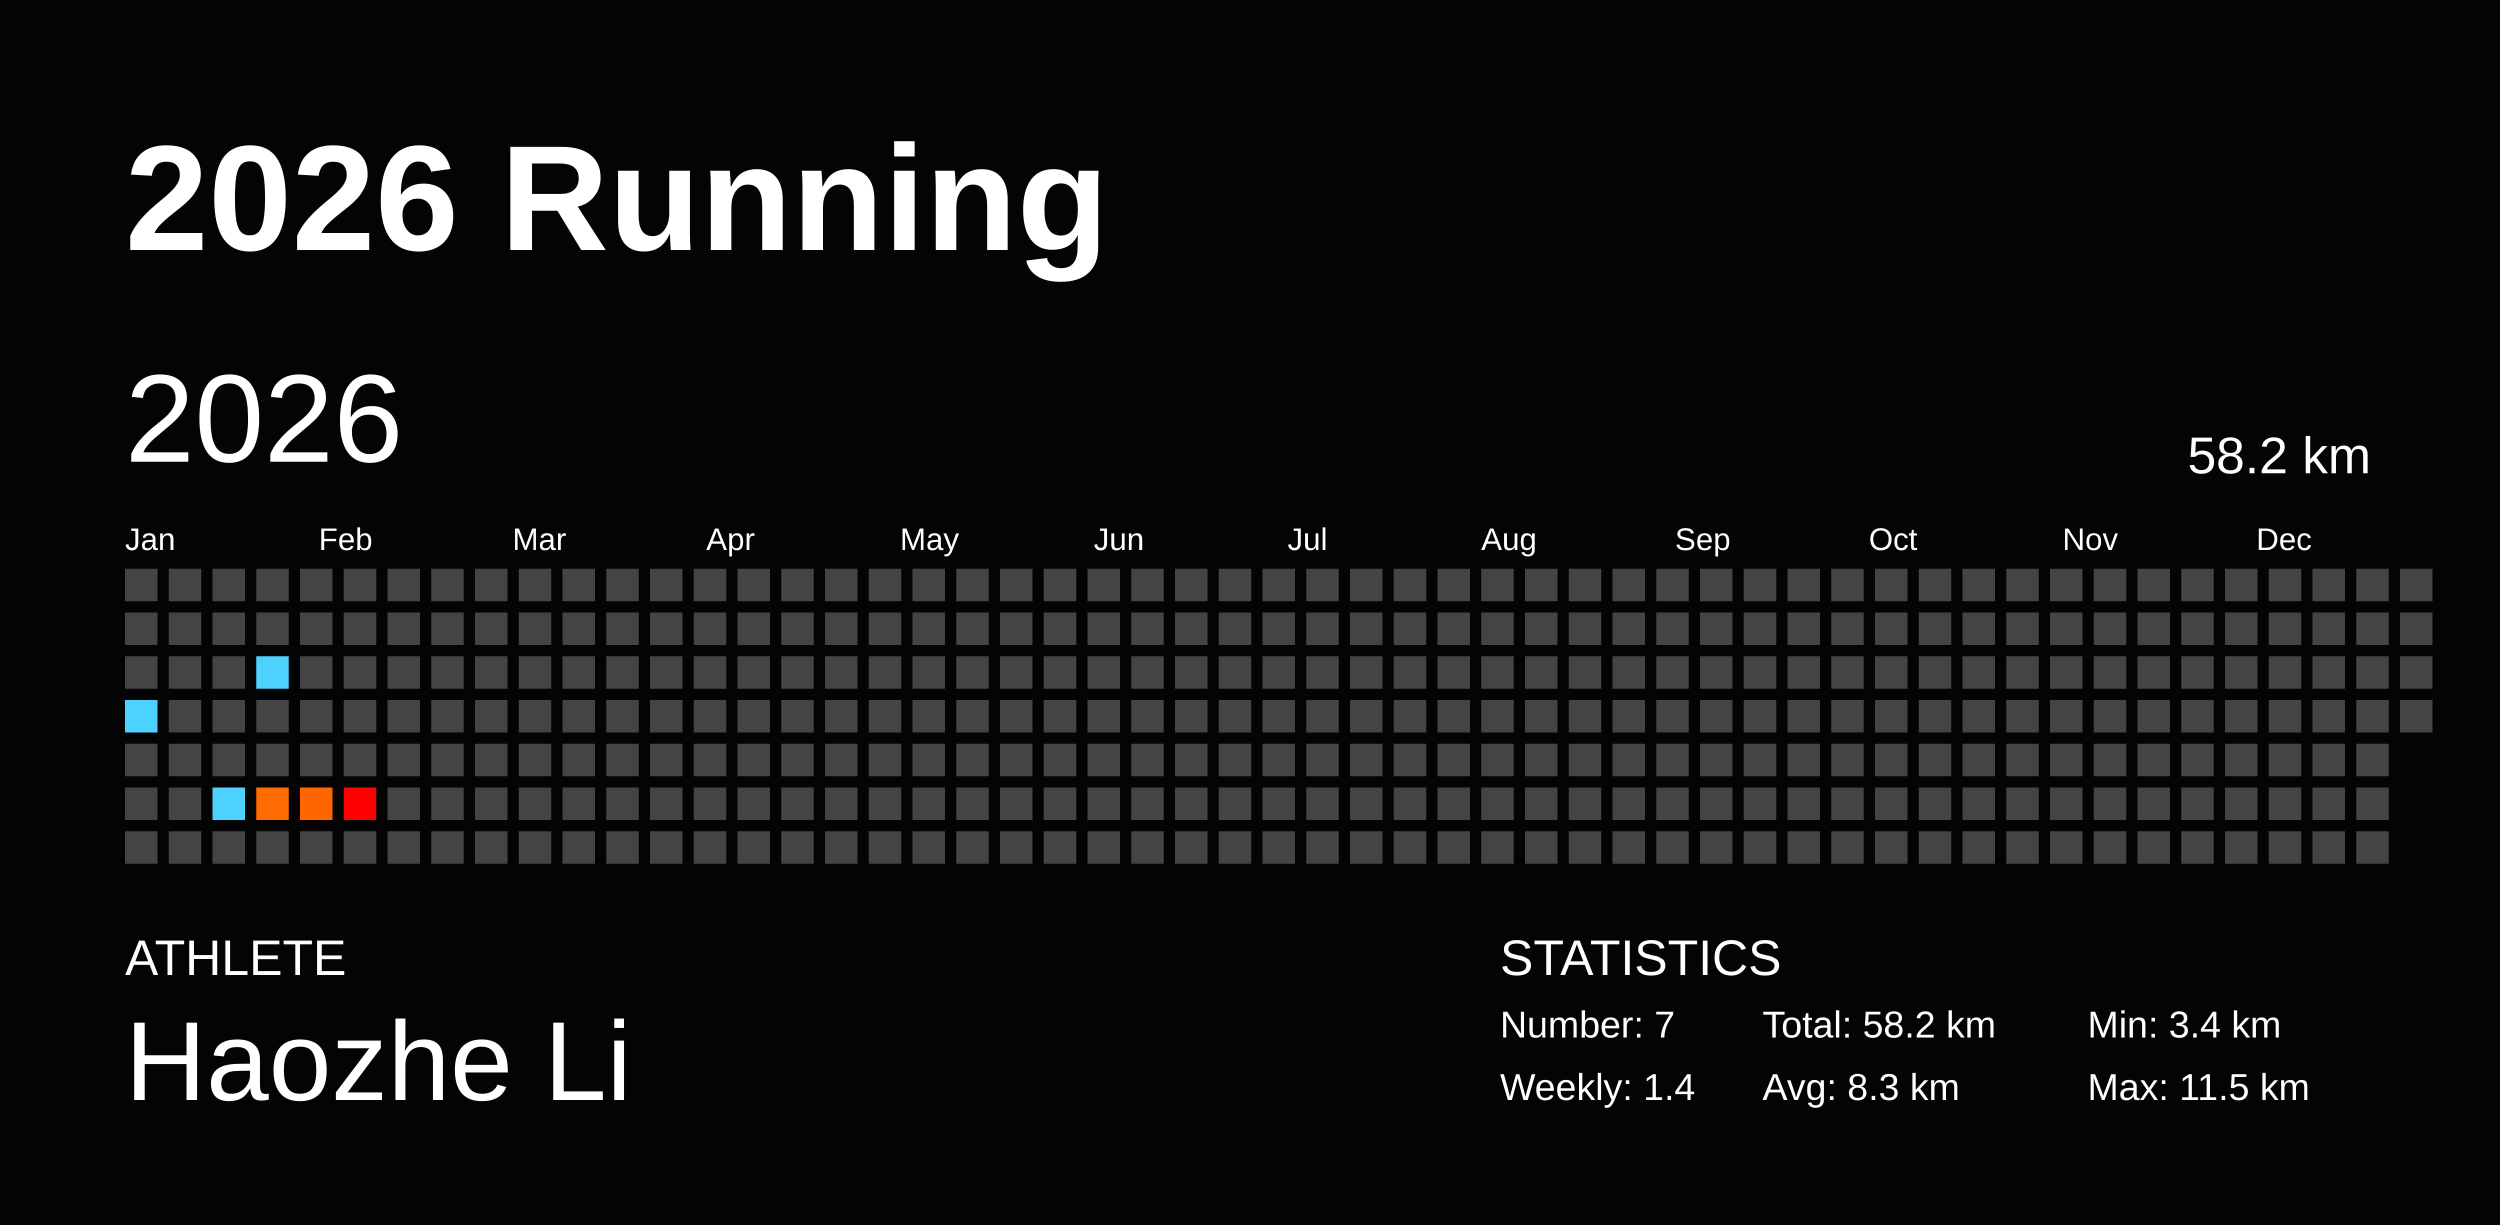
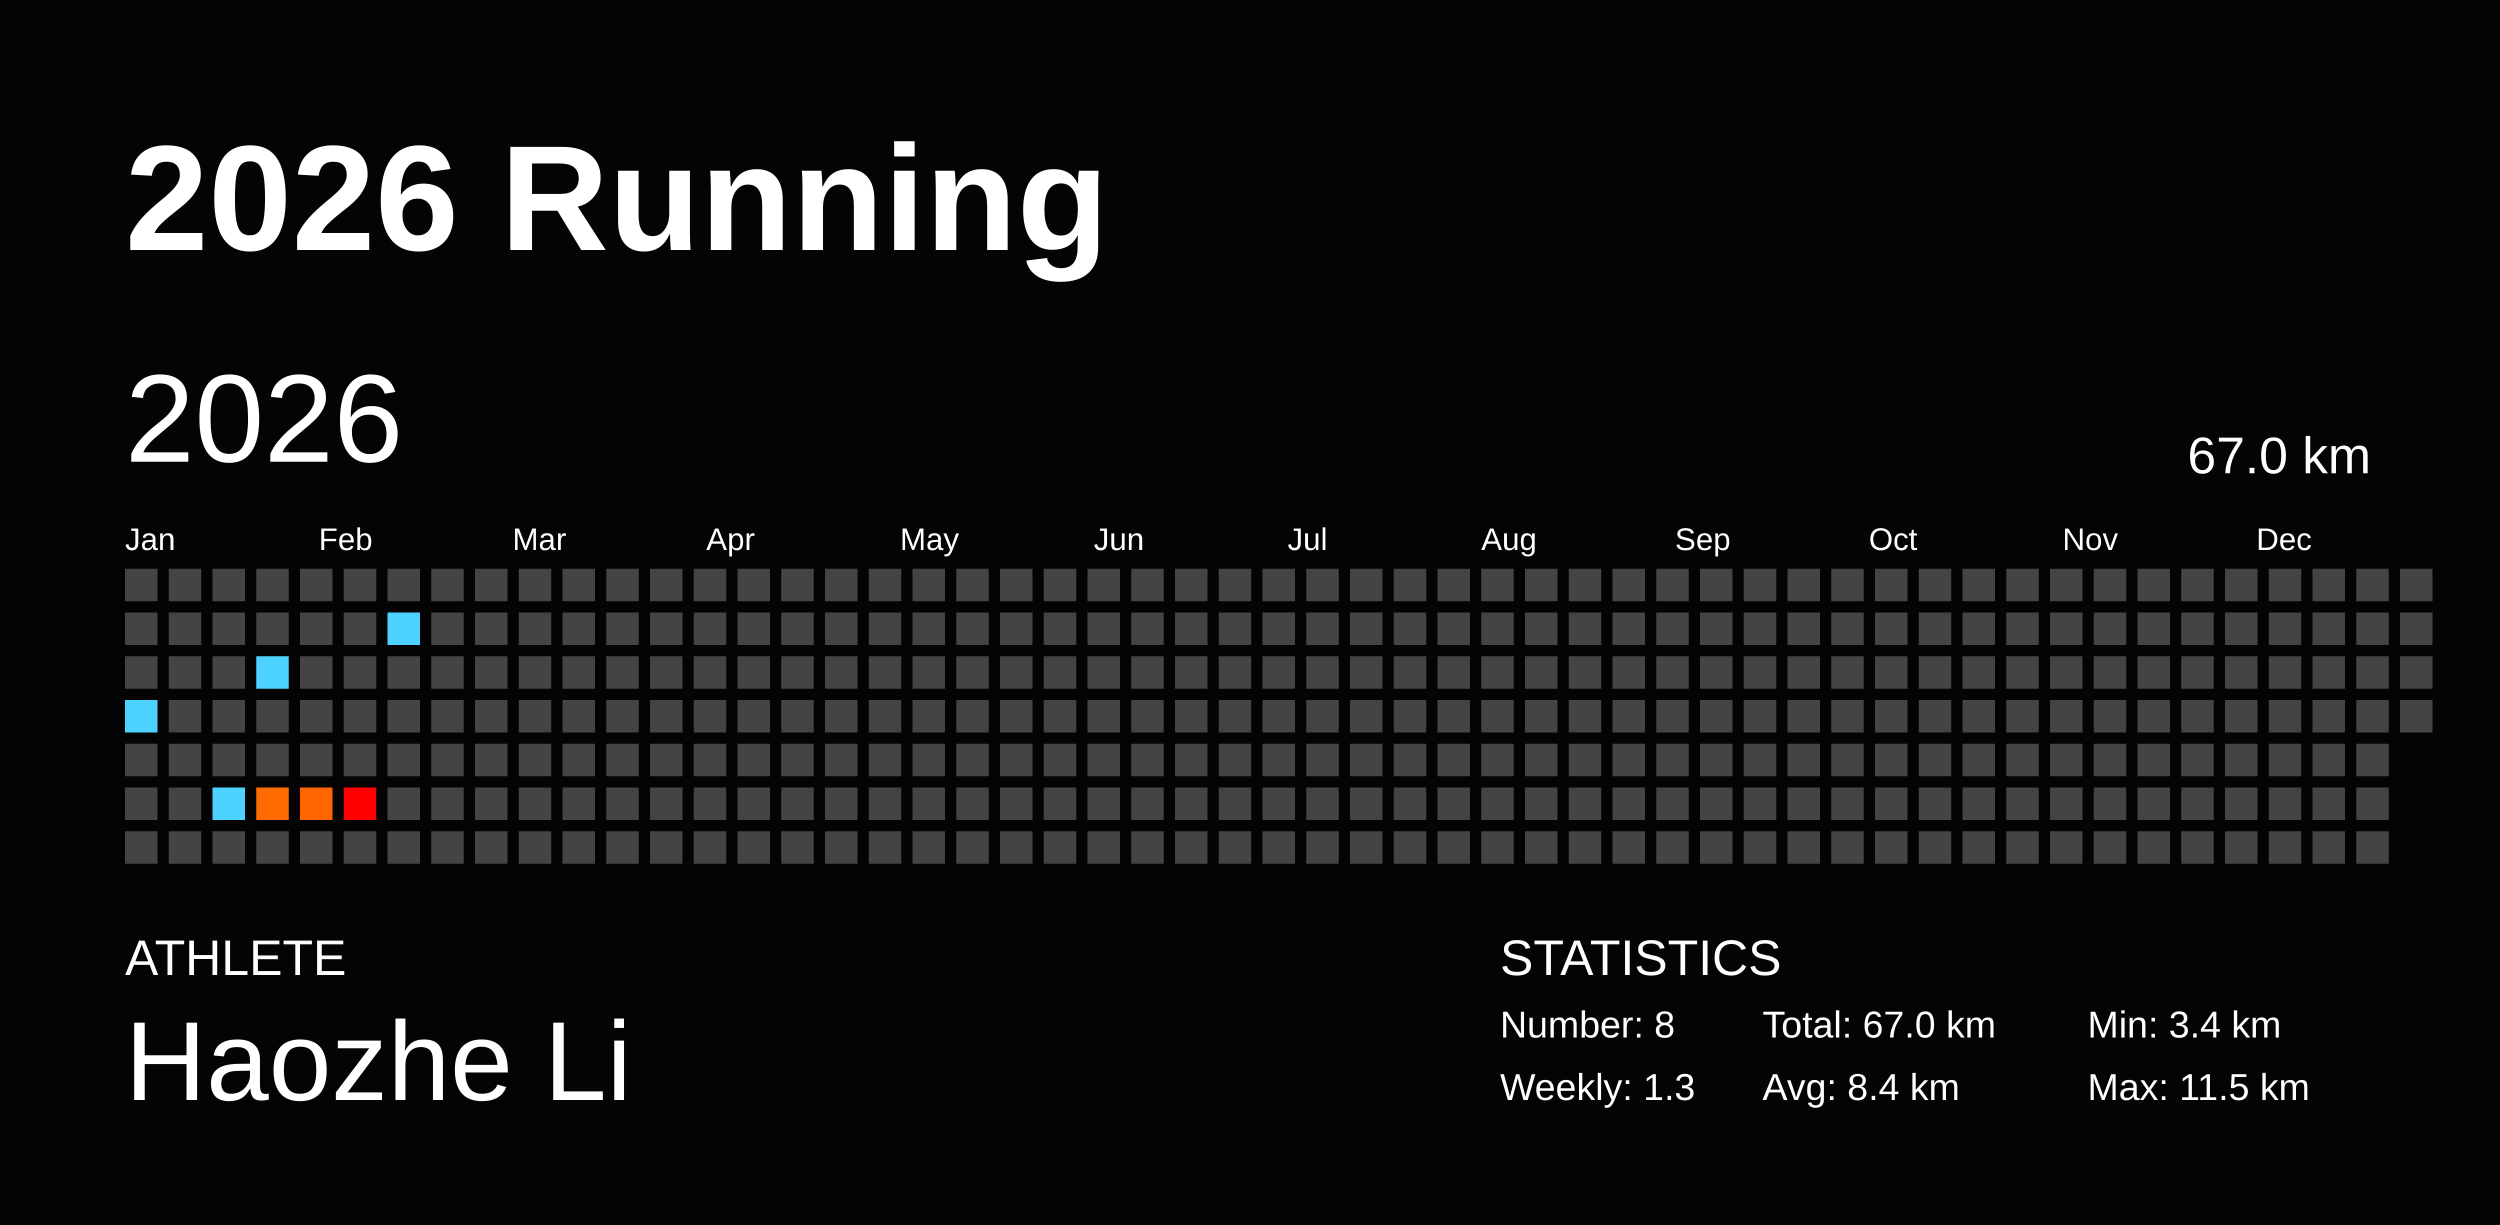
<svg xmlns="http://www.w3.org/2000/svg" baseProfile="full" height="98mm" version="1.1" viewBox="0,0,200,98" width="200mm">
  <defs />
  <rect fill="#040404" height="98" width="200" x="0" y="0" />
  <text fill="#FFFFFF" style="font-size:12px; font-family:Arial; font-weight:bold;" x="10" y="20">2026 Running</text>
  <text fill="#FFFFFF" style="font-size:4px; font-family:Arial" x="10" y="78">ATHLETE</text>
  <text fill="#FFFFFF" style="font-size:9px; font-family:Arial" x="10" y="88">Haozhe Li</text>
  <text fill="#FFFFFF" style="font-size:4px; font-family:Arial" x="120" y="78">STATISTICS</text>
-   <text fill="#FFFFFF" style="font-size:3px; font-family:Arial" x="120" y="83">Number: 7</text>
-   <text fill="#FFFFFF" style="font-size:3px; font-family:Arial" x="120" y="88">Weekly: 1.4</text>
-   <text fill="#FFFFFF" style="font-size:3px; font-family:Arial" x="141" y="83">Total: 58.2 km</text>
-   <text fill="#FFFFFF" style="font-size:3px; font-family:Arial" x="141" y="88">Avg: 8.3 km</text>
+   <text fill="#FFFFFF" style="font-size:3px; font-family:Arial" x="120" y="83">Number: 8</text>
+   <text fill="#FFFFFF" style="font-size:3px; font-family:Arial" x="120" y="88">Weekly: 1.3</text>
+   <text fill="#FFFFFF" style="font-size:3px; font-family:Arial" x="141" y="83">Total: 67.0 km</text>
+   <text fill="#FFFFFF" style="font-size:3px; font-family:Arial" x="141" y="88">Avg: 8.4 km</text>
  <text fill="#FFFFFF" style="font-size:3px; font-family:Arial" x="167" y="83">Min: 3.4 km</text>
  <text fill="#FFFFFF" style="font-size:3px; font-family:Arial" x="167" y="88">Max: 11.5 km</text>
  <text dominant-baseline="hanging" fill="#FFFFFF" style="font-size:10.0px; font-family:Arial;" x="10" y="30">2026</text>
-   <text dominant-baseline="hanging" fill="#FFFFFF" style="font-size:4.125px; font-family:Arial;" x="175" y="35">58.2 km</text>
+   <text dominant-baseline="hanging" fill="#FFFFFF" style="font-size:4.125px; font-family:Arial;" x="175" y="35">67.0 km</text>
  <text fill="#FFFFFF" style="font-size:2.5px; font-family:Arial" x="10.0" y="44">Jan</text>
  <text fill="#FFFFFF" style="font-size:2.5px; font-family:Arial" x="25.5" y="44">Feb</text>
  <text fill="#FFFFFF" style="font-size:2.5px; font-family:Arial" x="41.0" y="44">Mar</text>
  <text fill="#FFFFFF" style="font-size:2.5px; font-family:Arial" x="56.5" y="44">Apr</text>
  <text fill="#FFFFFF" style="font-size:2.5px; font-family:Arial" x="72.0" y="44">May</text>
  <text fill="#FFFFFF" style="font-size:2.5px; font-family:Arial" x="87.5" y="44">Jun</text>
  <text fill="#FFFFFF" style="font-size:2.5px; font-family:Arial" x="103.0" y="44">Jul</text>
  <text fill="#FFFFFF" style="font-size:2.5px; font-family:Arial" x="118.5" y="44">Aug</text>
  <text fill="#FFFFFF" style="font-size:2.5px; font-family:Arial" x="134.0" y="44">Sep</text>
  <text fill="#FFFFFF" style="font-size:2.5px; font-family:Arial" x="149.5" y="44">Oct</text>
  <text fill="#FFFFFF" style="font-size:2.5px; font-family:Arial" x="165.0" y="44">Nov</text>
  <text fill="#FFFFFF" style="font-size:2.5px; font-family:Arial" x="180.5" y="44">Dec</text>
  <rect fill="#444444" height="2.6" width="2.6" x="10.0" y="45.5" />
  <rect fill="#444444" height="2.6" width="2.6" x="10.0" y="49.0" />
  <rect fill="#444444" height="2.6" width="2.6" x="10.0" y="52.5" />
  <rect fill="#4dd2ff" height="2.6" width="2.6" x="10.0" y="56.0" />
  <rect fill="#444444" height="2.6" width="2.6" x="10.0" y="59.5" />
  <rect fill="#444444" height="2.6" width="2.6" x="10.0" y="63.0" />
  <rect fill="#444444" height="2.6" width="2.6" x="10.0" y="66.5" />
  <rect fill="#444444" height="2.6" width="2.6" x="13.5" y="45.5" />
  <rect fill="#444444" height="2.6" width="2.6" x="13.5" y="49.0" />
  <rect fill="#444444" height="2.6" width="2.6" x="13.5" y="52.5" />
  <rect fill="#444444" height="2.6" width="2.6" x="13.5" y="56.0" />
  <rect fill="#444444" height="2.6" width="2.6" x="13.5" y="59.5" />
  <rect fill="#444444" height="2.6" width="2.6" x="13.5" y="63.0" />
  <rect fill="#444444" height="2.6" width="2.6" x="13.5" y="66.5" />
  <rect fill="#444444" height="2.6" width="2.6" x="17.0" y="45.5" />
  <rect fill="#444444" height="2.6" width="2.6" x="17.0" y="49.0" />
  <rect fill="#444444" height="2.6" width="2.6" x="17.0" y="52.5" />
  <rect fill="#444444" height="2.6" width="2.6" x="17.0" y="56.0" />
  <rect fill="#444444" height="2.6" width="2.6" x="17.0" y="59.5" />
  <rect fill="#4dd2ff" height="2.6" width="2.6" x="17.0" y="63.0" />
  <rect fill="#444444" height="2.6" width="2.6" x="17.0" y="66.5" />
  <rect fill="#444444" height="2.6" width="2.6" x="20.5" y="45.5" />
  <rect fill="#444444" height="2.6" width="2.6" x="20.5" y="49.0" />
  <rect fill="#4dd2ff" height="2.6" width="2.6" x="20.5" y="52.5" />
  <rect fill="#444444" height="2.6" width="2.6" x="20.5" y="56.0" />
  <rect fill="#444444" height="2.6" width="2.6" x="20.5" y="59.5" />
  <rect fill="#ff6b00" height="2.6" width="2.6" x="20.5" y="63.0" />
  <rect fill="#444444" height="2.6" width="2.6" x="20.5" y="66.5" />
  <rect fill="#444444" height="2.6" width="2.6" x="24.0" y="45.5" />
  <rect fill="#444444" height="2.6" width="2.6" x="24.0" y="49.0" />
  <rect fill="#444444" height="2.6" width="2.6" x="24.0" y="52.5" />
  <rect fill="#444444" height="2.6" width="2.6" x="24.0" y="56.0" />
  <rect fill="#444444" height="2.6" width="2.6" x="24.0" y="59.5" />
  <rect fill="#ff6600" height="2.6" width="2.6" x="24.0" y="63.0" />
  <rect fill="#444444" height="2.6" width="2.6" x="24.0" y="66.5" />
  <rect fill="#444444" height="2.6" width="2.6" x="27.5" y="45.5" />
  <rect fill="#444444" height="2.6" width="2.6" x="27.5" y="49.0" />
  <rect fill="#444444" height="2.6" width="2.6" x="27.5" y="52.5" />
  <rect fill="#444444" height="2.6" width="2.6" x="27.5" y="56.0" />
  <rect fill="#444444" height="2.6" width="2.6" x="27.5" y="59.5" />
  <rect fill="#ff0000" height="2.6" width="2.6" x="27.5" y="63.0" />
  <rect fill="#444444" height="2.6" width="2.6" x="27.5" y="66.5" />
  <rect fill="#444444" height="2.6" width="2.6" x="31.0" y="45.5" />
-   <rect fill="#444444" height="2.6" width="2.6" x="31.0" y="49.0" />
+   <rect fill="#4dd2ff" height="2.6" width="2.6" x="31.0" y="49.0" />
  <rect fill="#444444" height="2.6" width="2.6" x="31.0" y="52.5" />
  <rect fill="#444444" height="2.6" width="2.6" x="31.0" y="56.0" />
  <rect fill="#444444" height="2.6" width="2.6" x="31.0" y="59.5" />
  <rect fill="#444444" height="2.6" width="2.6" x="31.0" y="63.0" />
  <rect fill="#444444" height="2.6" width="2.6" x="31.0" y="66.5" />
  <rect fill="#444444" height="2.6" width="2.6" x="34.5" y="45.5" />
  <rect fill="#444444" height="2.6" width="2.6" x="34.5" y="49.0" />
  <rect fill="#444444" height="2.6" width="2.6" x="34.5" y="52.5" />
  <rect fill="#444444" height="2.6" width="2.6" x="34.5" y="56.0" />
  <rect fill="#444444" height="2.6" width="2.6" x="34.5" y="59.5" />
  <rect fill="#444444" height="2.6" width="2.6" x="34.5" y="63.0" />
  <rect fill="#444444" height="2.6" width="2.6" x="34.5" y="66.5" />
  <rect fill="#444444" height="2.6" width="2.6" x="38.0" y="45.5" />
  <rect fill="#444444" height="2.6" width="2.6" x="38.0" y="49.0" />
  <rect fill="#444444" height="2.6" width="2.6" x="38.0" y="52.5" />
  <rect fill="#444444" height="2.6" width="2.6" x="38.0" y="56.0" />
  <rect fill="#444444" height="2.6" width="2.6" x="38.0" y="59.5" />
  <rect fill="#444444" height="2.6" width="2.6" x="38.0" y="63.0" />
  <rect fill="#444444" height="2.6" width="2.6" x="38.0" y="66.5" />
  <rect fill="#444444" height="2.6" width="2.6" x="41.5" y="45.5" />
  <rect fill="#444444" height="2.6" width="2.6" x="41.5" y="49.0" />
  <rect fill="#444444" height="2.6" width="2.6" x="41.5" y="52.5" />
  <rect fill="#444444" height="2.6" width="2.6" x="41.5" y="56.0" />
  <rect fill="#444444" height="2.6" width="2.6" x="41.5" y="59.5" />
  <rect fill="#444444" height="2.6" width="2.6" x="41.5" y="63.0" />
  <rect fill="#444444" height="2.6" width="2.6" x="41.5" y="66.5" />
  <rect fill="#444444" height="2.6" width="2.6" x="45.0" y="45.5" />
  <rect fill="#444444" height="2.6" width="2.6" x="45.0" y="49.0" />
  <rect fill="#444444" height="2.6" width="2.6" x="45.0" y="52.5" />
  <rect fill="#444444" height="2.6" width="2.6" x="45.0" y="56.0" />
  <rect fill="#444444" height="2.6" width="2.6" x="45.0" y="59.5" />
  <rect fill="#444444" height="2.6" width="2.6" x="45.0" y="63.0" />
  <rect fill="#444444" height="2.6" width="2.6" x="45.0" y="66.5" />
  <rect fill="#444444" height="2.6" width="2.6" x="48.5" y="45.5" />
  <rect fill="#444444" height="2.6" width="2.6" x="48.5" y="49.0" />
  <rect fill="#444444" height="2.6" width="2.6" x="48.5" y="52.5" />
  <rect fill="#444444" height="2.6" width="2.6" x="48.5" y="56.0" />
  <rect fill="#444444" height="2.6" width="2.6" x="48.5" y="59.5" />
  <rect fill="#444444" height="2.6" width="2.6" x="48.5" y="63.0" />
  <rect fill="#444444" height="2.6" width="2.6" x="48.5" y="66.5" />
  <rect fill="#444444" height="2.6" width="2.6" x="52.0" y="45.5" />
  <rect fill="#444444" height="2.6" width="2.6" x="52.0" y="49.0" />
  <rect fill="#444444" height="2.6" width="2.6" x="52.0" y="52.5" />
  <rect fill="#444444" height="2.6" width="2.6" x="52.0" y="56.0" />
  <rect fill="#444444" height="2.6" width="2.6" x="52.0" y="59.5" />
  <rect fill="#444444" height="2.6" width="2.6" x="52.0" y="63.0" />
  <rect fill="#444444" height="2.6" width="2.6" x="52.0" y="66.5" />
  <rect fill="#444444" height="2.6" width="2.6" x="55.5" y="45.5" />
  <rect fill="#444444" height="2.6" width="2.6" x="55.5" y="49.0" />
  <rect fill="#444444" height="2.6" width="2.6" x="55.5" y="52.5" />
  <rect fill="#444444" height="2.6" width="2.6" x="55.5" y="56.0" />
  <rect fill="#444444" height="2.6" width="2.6" x="55.5" y="59.5" />
  <rect fill="#444444" height="2.6" width="2.6" x="55.5" y="63.0" />
  <rect fill="#444444" height="2.6" width="2.6" x="55.5" y="66.5" />
  <rect fill="#444444" height="2.6" width="2.6" x="59.0" y="45.5" />
  <rect fill="#444444" height="2.6" width="2.6" x="59.0" y="49.0" />
  <rect fill="#444444" height="2.6" width="2.6" x="59.0" y="52.5" />
  <rect fill="#444444" height="2.6" width="2.6" x="59.0" y="56.0" />
  <rect fill="#444444" height="2.6" width="2.6" x="59.0" y="59.5" />
  <rect fill="#444444" height="2.6" width="2.6" x="59.0" y="63.0" />
  <rect fill="#444444" height="2.6" width="2.6" x="59.0" y="66.5" />
  <rect fill="#444444" height="2.6" width="2.6" x="62.5" y="45.5" />
  <rect fill="#444444" height="2.6" width="2.6" x="62.5" y="49.0" />
  <rect fill="#444444" height="2.6" width="2.6" x="62.5" y="52.5" />
  <rect fill="#444444" height="2.6" width="2.6" x="62.5" y="56.0" />
  <rect fill="#444444" height="2.6" width="2.6" x="62.5" y="59.5" />
  <rect fill="#444444" height="2.6" width="2.6" x="62.5" y="63.0" />
  <rect fill="#444444" height="2.6" width="2.6" x="62.5" y="66.5" />
  <rect fill="#444444" height="2.6" width="2.6" x="66.0" y="45.5" />
  <rect fill="#444444" height="2.6" width="2.6" x="66.0" y="49.0" />
  <rect fill="#444444" height="2.6" width="2.6" x="66.0" y="52.5" />
  <rect fill="#444444" height="2.6" width="2.6" x="66.0" y="56.0" />
  <rect fill="#444444" height="2.6" width="2.6" x="66.0" y="59.5" />
  <rect fill="#444444" height="2.6" width="2.6" x="66.0" y="63.0" />
  <rect fill="#444444" height="2.6" width="2.6" x="66.0" y="66.5" />
  <rect fill="#444444" height="2.6" width="2.6" x="69.5" y="45.5" />
  <rect fill="#444444" height="2.6" width="2.6" x="69.5" y="49.0" />
  <rect fill="#444444" height="2.6" width="2.6" x="69.5" y="52.5" />
  <rect fill="#444444" height="2.6" width="2.6" x="69.5" y="56.0" />
  <rect fill="#444444" height="2.6" width="2.6" x="69.5" y="59.5" />
  <rect fill="#444444" height="2.6" width="2.6" x="69.5" y="63.0" />
  <rect fill="#444444" height="2.6" width="2.6" x="69.5" y="66.5" />
  <rect fill="#444444" height="2.6" width="2.6" x="73.0" y="45.5" />
  <rect fill="#444444" height="2.6" width="2.6" x="73.0" y="49.0" />
  <rect fill="#444444" height="2.6" width="2.6" x="73.0" y="52.5" />
  <rect fill="#444444" height="2.6" width="2.6" x="73.0" y="56.0" />
  <rect fill="#444444" height="2.6" width="2.6" x="73.0" y="59.5" />
  <rect fill="#444444" height="2.6" width="2.6" x="73.0" y="63.0" />
  <rect fill="#444444" height="2.6" width="2.6" x="73.0" y="66.5" />
  <rect fill="#444444" height="2.6" width="2.6" x="76.5" y="45.5" />
  <rect fill="#444444" height="2.6" width="2.6" x="76.5" y="49.0" />
  <rect fill="#444444" height="2.6" width="2.6" x="76.5" y="52.5" />
  <rect fill="#444444" height="2.6" width="2.6" x="76.5" y="56.0" />
  <rect fill="#444444" height="2.6" width="2.6" x="76.5" y="59.5" />
  <rect fill="#444444" height="2.6" width="2.6" x="76.5" y="63.0" />
  <rect fill="#444444" height="2.6" width="2.6" x="76.5" y="66.5" />
  <rect fill="#444444" height="2.6" width="2.6" x="80.0" y="45.5" />
  <rect fill="#444444" height="2.6" width="2.6" x="80.0" y="49.0" />
  <rect fill="#444444" height="2.6" width="2.6" x="80.0" y="52.5" />
  <rect fill="#444444" height="2.6" width="2.6" x="80.0" y="56.0" />
  <rect fill="#444444" height="2.6" width="2.6" x="80.0" y="59.5" />
  <rect fill="#444444" height="2.6" width="2.6" x="80.0" y="63.0" />
  <rect fill="#444444" height="2.6" width="2.6" x="80.0" y="66.5" />
  <rect fill="#444444" height="2.6" width="2.6" x="83.5" y="45.5" />
  <rect fill="#444444" height="2.6" width="2.6" x="83.5" y="49.0" />
  <rect fill="#444444" height="2.6" width="2.6" x="83.5" y="52.5" />
  <rect fill="#444444" height="2.6" width="2.6" x="83.5" y="56.0" />
  <rect fill="#444444" height="2.6" width="2.6" x="83.5" y="59.5" />
  <rect fill="#444444" height="2.6" width="2.6" x="83.5" y="63.0" />
  <rect fill="#444444" height="2.6" width="2.6" x="83.5" y="66.5" />
  <rect fill="#444444" height="2.6" width="2.6" x="87.0" y="45.5" />
  <rect fill="#444444" height="2.6" width="2.6" x="87.0" y="49.0" />
  <rect fill="#444444" height="2.6" width="2.6" x="87.0" y="52.5" />
  <rect fill="#444444" height="2.6" width="2.6" x="87.0" y="56.0" />
  <rect fill="#444444" height="2.6" width="2.6" x="87.0" y="59.5" />
  <rect fill="#444444" height="2.6" width="2.6" x="87.0" y="63.0" />
  <rect fill="#444444" height="2.6" width="2.6" x="87.0" y="66.5" />
  <rect fill="#444444" height="2.6" width="2.6" x="90.5" y="45.5" />
  <rect fill="#444444" height="2.6" width="2.6" x="90.5" y="49.0" />
  <rect fill="#444444" height="2.6" width="2.6" x="90.5" y="52.5" />
  <rect fill="#444444" height="2.6" width="2.6" x="90.5" y="56.0" />
  <rect fill="#444444" height="2.6" width="2.6" x="90.5" y="59.5" />
  <rect fill="#444444" height="2.6" width="2.6" x="90.5" y="63.0" />
  <rect fill="#444444" height="2.6" width="2.6" x="90.5" y="66.5" />
  <rect fill="#444444" height="2.6" width="2.6" x="94.0" y="45.5" />
  <rect fill="#444444" height="2.6" width="2.6" x="94.0" y="49.0" />
  <rect fill="#444444" height="2.6" width="2.6" x="94.0" y="52.5" />
  <rect fill="#444444" height="2.6" width="2.6" x="94.0" y="56.0" />
  <rect fill="#444444" height="2.6" width="2.6" x="94.0" y="59.5" />
  <rect fill="#444444" height="2.6" width="2.6" x="94.0" y="63.0" />
  <rect fill="#444444" height="2.6" width="2.6" x="94.0" y="66.5" />
  <rect fill="#444444" height="2.6" width="2.6" x="97.5" y="45.5" />
  <rect fill="#444444" height="2.6" width="2.6" x="97.5" y="49.0" />
  <rect fill="#444444" height="2.6" width="2.6" x="97.5" y="52.5" />
  <rect fill="#444444" height="2.6" width="2.6" x="97.5" y="56.0" />
  <rect fill="#444444" height="2.6" width="2.6" x="97.5" y="59.5" />
  <rect fill="#444444" height="2.6" width="2.6" x="97.5" y="63.0" />
  <rect fill="#444444" height="2.6" width="2.6" x="97.5" y="66.5" />
  <rect fill="#444444" height="2.6" width="2.6" x="101.0" y="45.5" />
  <rect fill="#444444" height="2.6" width="2.6" x="101.0" y="49.0" />
  <rect fill="#444444" height="2.6" width="2.6" x="101.0" y="52.5" />
  <rect fill="#444444" height="2.6" width="2.6" x="101.0" y="56.0" />
  <rect fill="#444444" height="2.6" width="2.6" x="101.0" y="59.5" />
  <rect fill="#444444" height="2.6" width="2.6" x="101.0" y="63.0" />
  <rect fill="#444444" height="2.6" width="2.6" x="101.0" y="66.5" />
  <rect fill="#444444" height="2.6" width="2.6" x="104.5" y="45.5" />
  <rect fill="#444444" height="2.6" width="2.6" x="104.5" y="49.0" />
  <rect fill="#444444" height="2.6" width="2.6" x="104.5" y="52.5" />
  <rect fill="#444444" height="2.6" width="2.6" x="104.5" y="56.0" />
  <rect fill="#444444" height="2.6" width="2.6" x="104.5" y="59.5" />
  <rect fill="#444444" height="2.6" width="2.6" x="104.5" y="63.0" />
  <rect fill="#444444" height="2.6" width="2.6" x="104.5" y="66.5" />
  <rect fill="#444444" height="2.6" width="2.6" x="108.0" y="45.5" />
  <rect fill="#444444" height="2.6" width="2.6" x="108.0" y="49.0" />
  <rect fill="#444444" height="2.6" width="2.6" x="108.0" y="52.5" />
  <rect fill="#444444" height="2.6" width="2.6" x="108.0" y="56.0" />
  <rect fill="#444444" height="2.6" width="2.6" x="108.0" y="59.5" />
  <rect fill="#444444" height="2.6" width="2.6" x="108.0" y="63.0" />
  <rect fill="#444444" height="2.6" width="2.6" x="108.0" y="66.5" />
  <rect fill="#444444" height="2.6" width="2.6" x="111.5" y="45.5" />
  <rect fill="#444444" height="2.6" width="2.6" x="111.5" y="49.0" />
  <rect fill="#444444" height="2.6" width="2.6" x="111.5" y="52.5" />
  <rect fill="#444444" height="2.6" width="2.6" x="111.5" y="56.0" />
  <rect fill="#444444" height="2.6" width="2.6" x="111.5" y="59.5" />
  <rect fill="#444444" height="2.6" width="2.6" x="111.5" y="63.0" />
  <rect fill="#444444" height="2.6" width="2.6" x="111.5" y="66.5" />
  <rect fill="#444444" height="2.6" width="2.6" x="115.0" y="45.5" />
  <rect fill="#444444" height="2.6" width="2.6" x="115.0" y="49.0" />
  <rect fill="#444444" height="2.6" width="2.6" x="115.0" y="52.5" />
  <rect fill="#444444" height="2.6" width="2.6" x="115.0" y="56.0" />
  <rect fill="#444444" height="2.6" width="2.6" x="115.0" y="59.5" />
  <rect fill="#444444" height="2.6" width="2.6" x="115.0" y="63.0" />
  <rect fill="#444444" height="2.6" width="2.6" x="115.0" y="66.5" />
  <rect fill="#444444" height="2.6" width="2.6" x="118.5" y="45.5" />
  <rect fill="#444444" height="2.6" width="2.6" x="118.5" y="49.0" />
  <rect fill="#444444" height="2.6" width="2.6" x="118.5" y="52.5" />
  <rect fill="#444444" height="2.6" width="2.6" x="118.5" y="56.0" />
  <rect fill="#444444" height="2.6" width="2.6" x="118.5" y="59.5" />
  <rect fill="#444444" height="2.6" width="2.6" x="118.5" y="63.0" />
  <rect fill="#444444" height="2.6" width="2.6" x="118.5" y="66.5" />
  <rect fill="#444444" height="2.6" width="2.6" x="122.0" y="45.5" />
  <rect fill="#444444" height="2.6" width="2.6" x="122.0" y="49.0" />
  <rect fill="#444444" height="2.6" width="2.6" x="122.0" y="52.5" />
  <rect fill="#444444" height="2.6" width="2.6" x="122.0" y="56.0" />
  <rect fill="#444444" height="2.6" width="2.6" x="122.0" y="59.5" />
  <rect fill="#444444" height="2.6" width="2.6" x="122.0" y="63.0" />
  <rect fill="#444444" height="2.6" width="2.6" x="122.0" y="66.5" />
  <rect fill="#444444" height="2.6" width="2.6" x="125.5" y="45.5" />
  <rect fill="#444444" height="2.6" width="2.6" x="125.5" y="49.0" />
  <rect fill="#444444" height="2.6" width="2.6" x="125.5" y="52.5" />
  <rect fill="#444444" height="2.6" width="2.6" x="125.5" y="56.0" />
  <rect fill="#444444" height="2.6" width="2.6" x="125.5" y="59.5" />
  <rect fill="#444444" height="2.6" width="2.6" x="125.5" y="63.0" />
  <rect fill="#444444" height="2.6" width="2.6" x="125.5" y="66.5" />
  <rect fill="#444444" height="2.6" width="2.6" x="129.0" y="45.5" />
  <rect fill="#444444" height="2.6" width="2.6" x="129.0" y="49.0" />
  <rect fill="#444444" height="2.6" width="2.6" x="129.0" y="52.5" />
  <rect fill="#444444" height="2.6" width="2.6" x="129.0" y="56.0" />
  <rect fill="#444444" height="2.6" width="2.6" x="129.0" y="59.5" />
  <rect fill="#444444" height="2.6" width="2.6" x="129.0" y="63.0" />
  <rect fill="#444444" height="2.6" width="2.6" x="129.0" y="66.5" />
  <rect fill="#444444" height="2.6" width="2.6" x="132.5" y="45.5" />
  <rect fill="#444444" height="2.6" width="2.6" x="132.5" y="49.0" />
  <rect fill="#444444" height="2.6" width="2.6" x="132.5" y="52.5" />
  <rect fill="#444444" height="2.6" width="2.6" x="132.5" y="56.0" />
  <rect fill="#444444" height="2.6" width="2.6" x="132.5" y="59.5" />
  <rect fill="#444444" height="2.6" width="2.6" x="132.5" y="63.0" />
  <rect fill="#444444" height="2.6" width="2.6" x="132.5" y="66.5" />
  <rect fill="#444444" height="2.6" width="2.6" x="136.0" y="45.5" />
  <rect fill="#444444" height="2.6" width="2.6" x="136.0" y="49.0" />
  <rect fill="#444444" height="2.6" width="2.6" x="136.0" y="52.5" />
  <rect fill="#444444" height="2.6" width="2.6" x="136.0" y="56.0" />
  <rect fill="#444444" height="2.6" width="2.6" x="136.0" y="59.5" />
  <rect fill="#444444" height="2.6" width="2.6" x="136.0" y="63.0" />
  <rect fill="#444444" height="2.6" width="2.6" x="136.0" y="66.5" />
  <rect fill="#444444" height="2.6" width="2.6" x="139.5" y="45.5" />
  <rect fill="#444444" height="2.6" width="2.6" x="139.5" y="49.0" />
  <rect fill="#444444" height="2.6" width="2.6" x="139.5" y="52.5" />
  <rect fill="#444444" height="2.6" width="2.6" x="139.5" y="56.0" />
  <rect fill="#444444" height="2.6" width="2.6" x="139.5" y="59.5" />
  <rect fill="#444444" height="2.6" width="2.6" x="139.5" y="63.0" />
  <rect fill="#444444" height="2.6" width="2.6" x="139.5" y="66.5" />
  <rect fill="#444444" height="2.6" width="2.6" x="143.0" y="45.5" />
  <rect fill="#444444" height="2.6" width="2.6" x="143.0" y="49.0" />
  <rect fill="#444444" height="2.6" width="2.6" x="143.0" y="52.5" />
  <rect fill="#444444" height="2.6" width="2.6" x="143.0" y="56.0" />
  <rect fill="#444444" height="2.6" width="2.6" x="143.0" y="59.5" />
  <rect fill="#444444" height="2.6" width="2.6" x="143.0" y="63.0" />
  <rect fill="#444444" height="2.6" width="2.6" x="143.0" y="66.5" />
  <rect fill="#444444" height="2.6" width="2.6" x="146.5" y="45.5" />
  <rect fill="#444444" height="2.6" width="2.6" x="146.5" y="49.0" />
  <rect fill="#444444" height="2.6" width="2.6" x="146.5" y="52.5" />
  <rect fill="#444444" height="2.6" width="2.6" x="146.5" y="56.0" />
  <rect fill="#444444" height="2.6" width="2.6" x="146.5" y="59.5" />
  <rect fill="#444444" height="2.6" width="2.6" x="146.5" y="63.0" />
  <rect fill="#444444" height="2.6" width="2.6" x="146.5" y="66.5" />
  <rect fill="#444444" height="2.6" width="2.6" x="150.0" y="45.5" />
  <rect fill="#444444" height="2.6" width="2.6" x="150.0" y="49.0" />
  <rect fill="#444444" height="2.6" width="2.6" x="150.0" y="52.5" />
  <rect fill="#444444" height="2.6" width="2.6" x="150.0" y="56.0" />
  <rect fill="#444444" height="2.6" width="2.6" x="150.0" y="59.5" />
  <rect fill="#444444" height="2.6" width="2.6" x="150.0" y="63.0" />
  <rect fill="#444444" height="2.6" width="2.6" x="150.0" y="66.5" />
  <rect fill="#444444" height="2.6" width="2.6" x="153.5" y="45.5" />
  <rect fill="#444444" height="2.6" width="2.6" x="153.5" y="49.0" />
  <rect fill="#444444" height="2.6" width="2.6" x="153.5" y="52.5" />
  <rect fill="#444444" height="2.6" width="2.6" x="153.5" y="56.0" />
  <rect fill="#444444" height="2.6" width="2.6" x="153.5" y="59.5" />
  <rect fill="#444444" height="2.6" width="2.6" x="153.5" y="63.0" />
  <rect fill="#444444" height="2.6" width="2.6" x="153.5" y="66.5" />
  <rect fill="#444444" height="2.6" width="2.6" x="157.0" y="45.5" />
  <rect fill="#444444" height="2.6" width="2.6" x="157.0" y="49.0" />
  <rect fill="#444444" height="2.6" width="2.6" x="157.0" y="52.5" />
  <rect fill="#444444" height="2.6" width="2.6" x="157.0" y="56.0" />
  <rect fill="#444444" height="2.6" width="2.6" x="157.0" y="59.5" />
  <rect fill="#444444" height="2.6" width="2.6" x="157.0" y="63.0" />
  <rect fill="#444444" height="2.6" width="2.6" x="157.0" y="66.5" />
  <rect fill="#444444" height="2.6" width="2.6" x="160.5" y="45.5" />
  <rect fill="#444444" height="2.6" width="2.6" x="160.5" y="49.0" />
  <rect fill="#444444" height="2.6" width="2.6" x="160.5" y="52.5" />
  <rect fill="#444444" height="2.6" width="2.6" x="160.5" y="56.0" />
  <rect fill="#444444" height="2.6" width="2.6" x="160.5" y="59.5" />
  <rect fill="#444444" height="2.6" width="2.6" x="160.5" y="63.0" />
  <rect fill="#444444" height="2.6" width="2.6" x="160.5" y="66.5" />
  <rect fill="#444444" height="2.6" width="2.6" x="164.0" y="45.5" />
  <rect fill="#444444" height="2.6" width="2.6" x="164.0" y="49.0" />
  <rect fill="#444444" height="2.6" width="2.6" x="164.0" y="52.5" />
  <rect fill="#444444" height="2.6" width="2.6" x="164.0" y="56.0" />
  <rect fill="#444444" height="2.6" width="2.6" x="164.0" y="59.5" />
  <rect fill="#444444" height="2.6" width="2.6" x="164.0" y="63.0" />
  <rect fill="#444444" height="2.6" width="2.6" x="164.0" y="66.5" />
  <rect fill="#444444" height="2.6" width="2.6" x="167.5" y="45.5" />
  <rect fill="#444444" height="2.6" width="2.6" x="167.5" y="49.0" />
  <rect fill="#444444" height="2.6" width="2.6" x="167.5" y="52.5" />
  <rect fill="#444444" height="2.6" width="2.6" x="167.5" y="56.0" />
  <rect fill="#444444" height="2.6" width="2.6" x="167.5" y="59.5" />
  <rect fill="#444444" height="2.6" width="2.6" x="167.5" y="63.0" />
  <rect fill="#444444" height="2.6" width="2.6" x="167.5" y="66.5" />
  <rect fill="#444444" height="2.6" width="2.6" x="171.0" y="45.5" />
  <rect fill="#444444" height="2.6" width="2.6" x="171.0" y="49.0" />
  <rect fill="#444444" height="2.6" width="2.6" x="171.0" y="52.5" />
  <rect fill="#444444" height="2.6" width="2.6" x="171.0" y="56.0" />
  <rect fill="#444444" height="2.6" width="2.6" x="171.0" y="59.5" />
  <rect fill="#444444" height="2.6" width="2.6" x="171.0" y="63.0" />
  <rect fill="#444444" height="2.6" width="2.6" x="171.0" y="66.5" />
  <rect fill="#444444" height="2.6" width="2.6" x="174.5" y="45.5" />
  <rect fill="#444444" height="2.6" width="2.6" x="174.5" y="49.0" />
  <rect fill="#444444" height="2.6" width="2.6" x="174.5" y="52.5" />
  <rect fill="#444444" height="2.6" width="2.6" x="174.5" y="56.0" />
  <rect fill="#444444" height="2.6" width="2.6" x="174.5" y="59.5" />
  <rect fill="#444444" height="2.6" width="2.6" x="174.5" y="63.0" />
  <rect fill="#444444" height="2.6" width="2.6" x="174.5" y="66.5" />
  <rect fill="#444444" height="2.6" width="2.6" x="178.0" y="45.5" />
  <rect fill="#444444" height="2.6" width="2.6" x="178.0" y="49.0" />
  <rect fill="#444444" height="2.6" width="2.6" x="178.0" y="52.5" />
  <rect fill="#444444" height="2.6" width="2.6" x="178.0" y="56.0" />
  <rect fill="#444444" height="2.6" width="2.6" x="178.0" y="59.5" />
  <rect fill="#444444" height="2.6" width="2.6" x="178.0" y="63.0" />
  <rect fill="#444444" height="2.6" width="2.6" x="178.0" y="66.5" />
  <rect fill="#444444" height="2.6" width="2.6" x="181.5" y="45.5" />
  <rect fill="#444444" height="2.6" width="2.6" x="181.5" y="49.0" />
  <rect fill="#444444" height="2.6" width="2.6" x="181.5" y="52.5" />
  <rect fill="#444444" height="2.6" width="2.6" x="181.5" y="56.0" />
  <rect fill="#444444" height="2.6" width="2.6" x="181.5" y="59.5" />
  <rect fill="#444444" height="2.6" width="2.6" x="181.5" y="63.0" />
  <rect fill="#444444" height="2.6" width="2.6" x="181.5" y="66.5" />
  <rect fill="#444444" height="2.6" width="2.6" x="185.0" y="45.5" />
  <rect fill="#444444" height="2.6" width="2.6" x="185.0" y="49.0" />
  <rect fill="#444444" height="2.6" width="2.6" x="185.0" y="52.5" />
  <rect fill="#444444" height="2.6" width="2.6" x="185.0" y="56.0" />
  <rect fill="#444444" height="2.6" width="2.6" x="185.0" y="59.5" />
  <rect fill="#444444" height="2.6" width="2.6" x="185.0" y="63.0" />
  <rect fill="#444444" height="2.6" width="2.6" x="185.0" y="66.5" />
  <rect fill="#444444" height="2.6" width="2.6" x="188.5" y="45.5" />
  <rect fill="#444444" height="2.6" width="2.6" x="188.5" y="49.0" />
  <rect fill="#444444" height="2.6" width="2.6" x="188.5" y="52.5" />
  <rect fill="#444444" height="2.6" width="2.6" x="188.5" y="56.0" />
  <rect fill="#444444" height="2.6" width="2.6" x="188.5" y="59.5" />
  <rect fill="#444444" height="2.6" width="2.6" x="188.5" y="63.0" />
  <rect fill="#444444" height="2.6" width="2.6" x="188.5" y="66.5" />
  <rect fill="#444444" height="2.6" width="2.6" x="192.0" y="45.5" />
  <rect fill="#444444" height="2.6" width="2.6" x="192.0" y="49.0" />
  <rect fill="#444444" height="2.6" width="2.6" x="192.0" y="52.5" />
  <rect fill="#444444" height="2.6" width="2.6" x="192.0" y="56.0" />
</svg>
